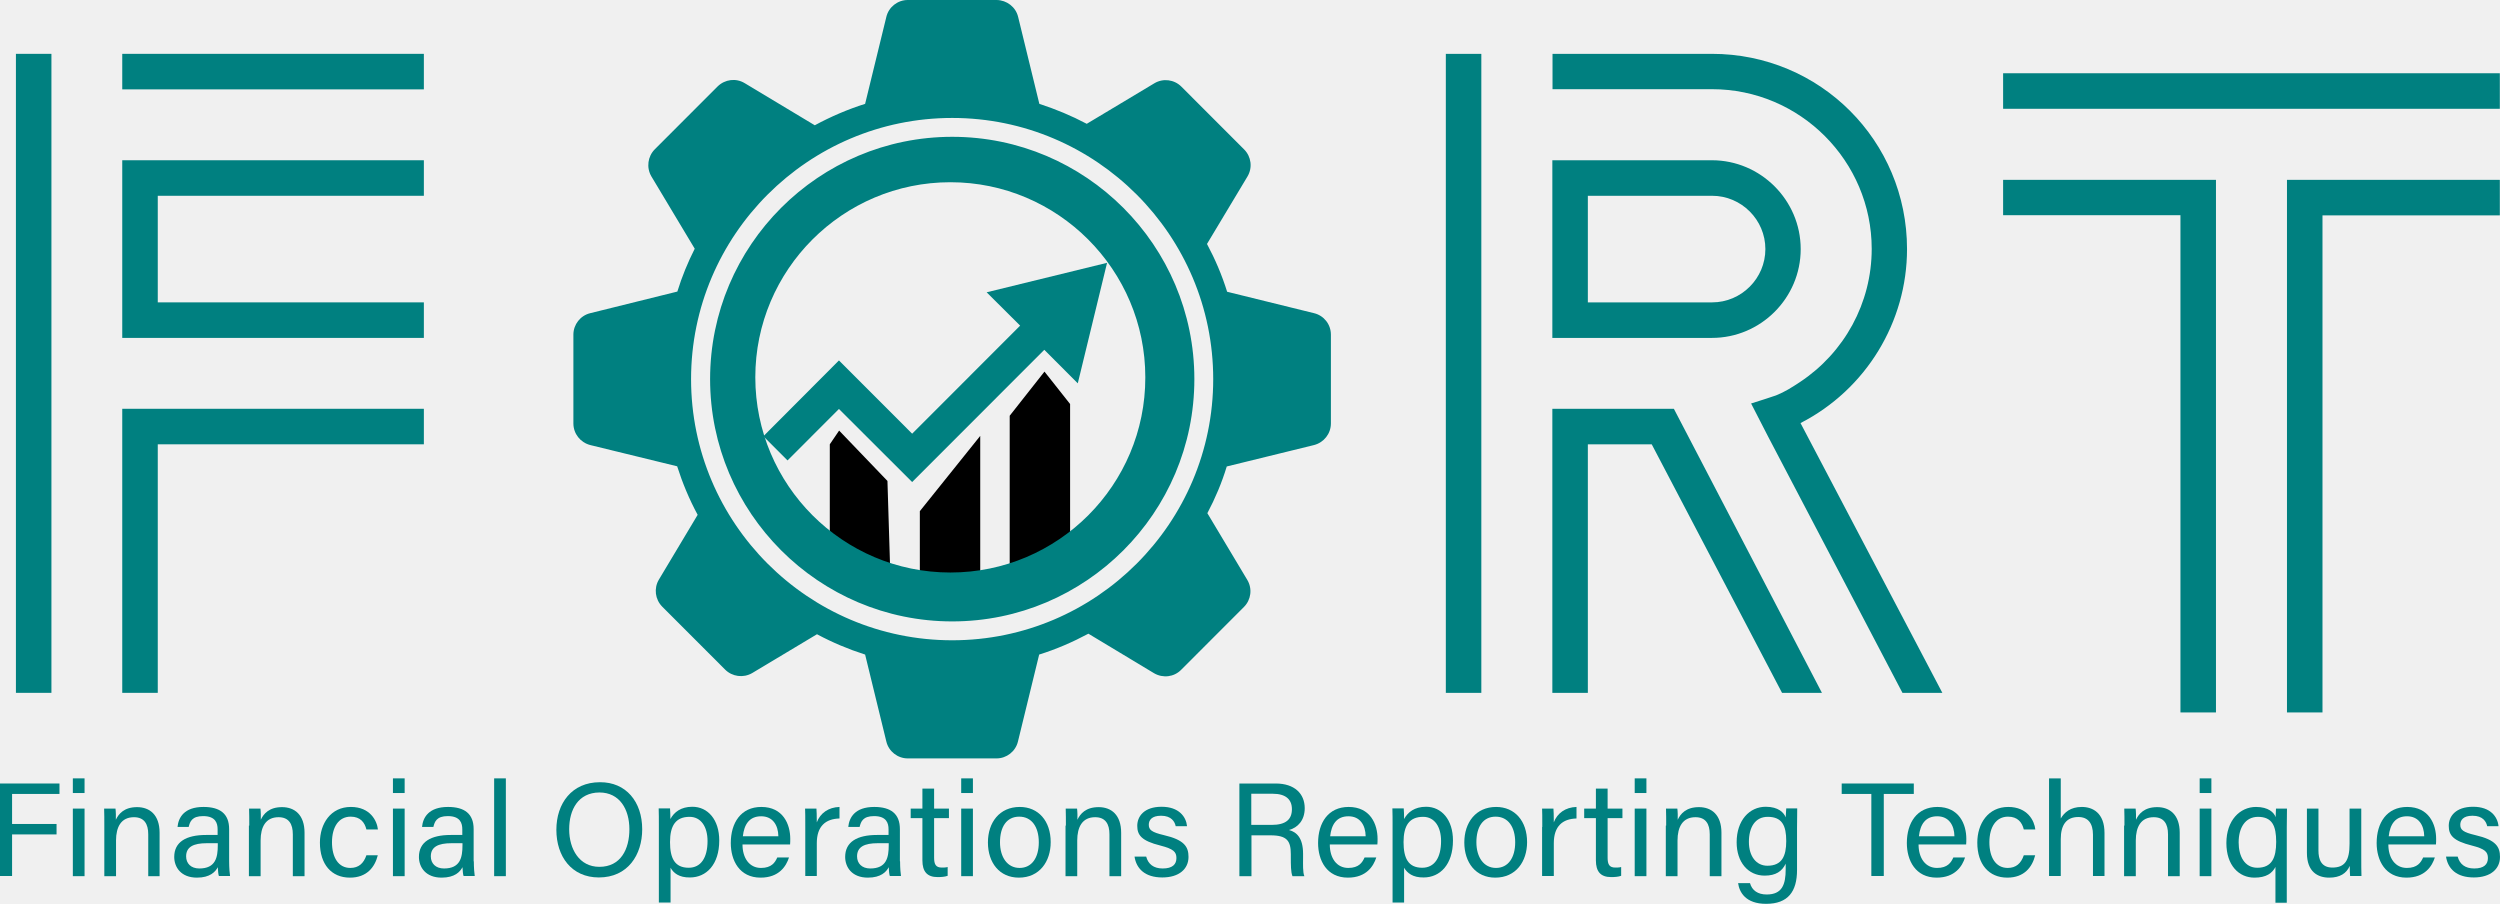
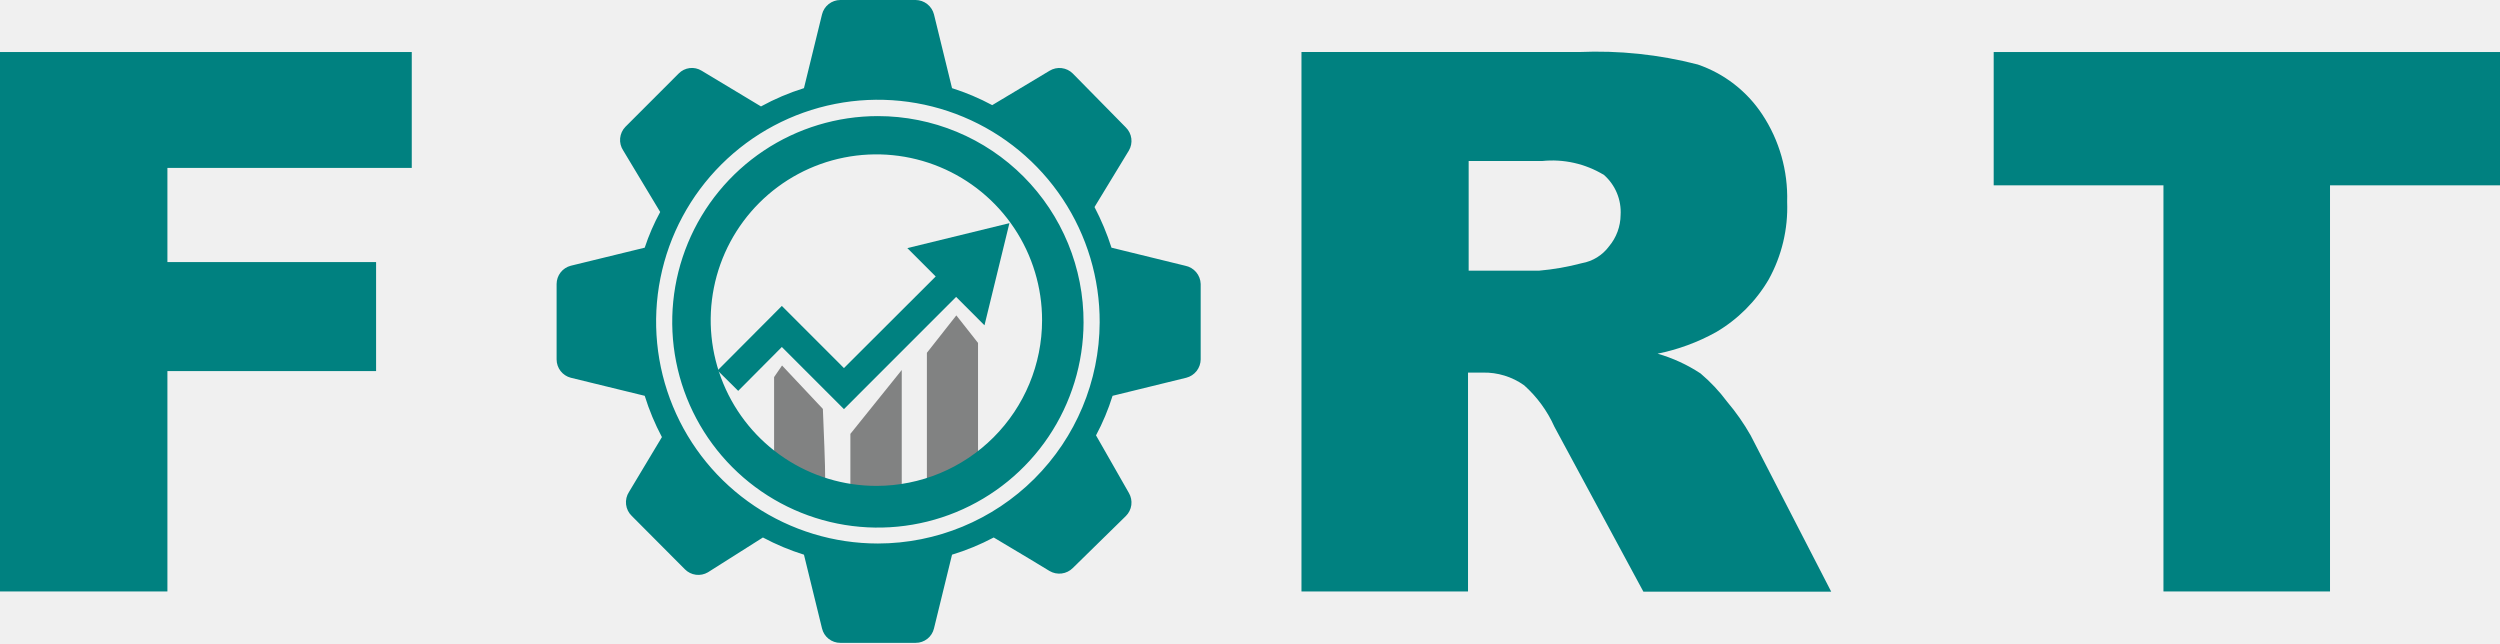
- <svg xmlns="http://www.w3.org/2000/svg" width="1123" height="406" viewBox="0 0 1123 406" fill="none">
-   <g clip-path="url(#clip0_1_7)">
-     <path d="M0 351.949H26.718V356.638H5.426V370.13H25.403V374.82H5.426V393.495H0V351.949Z" fill="#008080" />
-     <path d="M32.72 349.645H37.981V356.227H32.72V349.645ZM32.72 363.22H37.981V393.577H32.72V363.22Z" fill="#008080" />
-     <path d="M46.86 370.871C46.86 368.238 46.86 365.606 46.778 363.22H51.875C52.039 364.125 52.122 367.333 52.039 368.238C53.273 365.606 55.739 362.562 61.576 362.562C67.249 362.562 71.688 366.017 71.688 374.079V393.577H66.591V374.738C66.591 370.13 64.782 367.087 60.178 367.087C54.424 367.087 52.122 371.447 52.122 377.535V393.577H46.86V370.871Z" fill="#008080" />
-     <path d="M102.928 386.913C102.928 389.711 103.175 392.672 103.339 393.495H98.324C98.078 392.837 97.913 391.356 97.831 389.546C96.762 391.603 94.378 394.235 88.459 394.235C81.306 394.235 78.265 389.546 78.265 384.939C78.265 378.193 83.608 375.067 92.569 375.067C94.707 375.067 96.598 375.067 97.749 375.067V372.516C97.749 369.884 96.927 366.593 91.254 366.593C86.157 366.593 85.335 369.143 84.759 371.447H79.745C80.156 367.251 82.704 362.479 91.418 362.479C98.817 362.479 102.928 365.523 102.928 372.434V386.913ZM97.831 378.769C96.844 378.769 94.543 378.769 92.898 378.769C86.897 378.769 83.608 380.414 83.608 384.692C83.608 387.818 85.746 390.122 89.528 390.122C96.844 390.122 97.831 385.186 97.831 379.674V378.769Z" fill="#008080" />
-     <path d="M111.971 370.871C111.971 368.238 111.971 365.606 111.889 363.22H116.986C117.15 364.125 117.233 367.333 117.15 368.238C118.384 365.606 120.85 362.562 126.687 362.562C132.359 362.562 136.799 366.017 136.799 374.079V393.577H131.537V374.738C131.537 370.13 129.729 367.087 125.125 367.087C119.37 367.087 117.068 371.447 117.068 377.535V393.577H111.807V370.871H111.971Z" fill="#008080" />
-     <path d="M169.683 384.281C168.368 389.464 164.833 394.235 157.187 394.235C148.884 394.235 143.705 388.23 143.705 378.522C143.705 369.966 148.555 362.479 157.598 362.479C166.313 362.479 169.354 368.732 169.765 372.599H164.586C163.846 369.472 161.873 366.84 157.516 366.84C152.172 366.84 149.13 371.447 149.13 378.357C149.13 385.268 152.09 389.875 157.352 389.875C161.133 389.875 163.353 387.818 164.586 384.199H169.683V384.281Z" fill="#008080" />
-     <path d="M176.507 349.645H181.768V356.227H176.507V349.645ZM176.507 363.22H181.768V393.577H176.507V363.22Z" fill="#008080" />
-     <path d="M212.844 386.913C212.844 389.711 213.09 392.672 213.255 393.495H208.24C207.993 392.837 207.829 391.356 207.747 389.546C206.678 391.603 204.294 394.235 198.375 394.235C191.222 394.235 188.181 389.546 188.181 384.939C188.181 378.193 193.524 375.067 202.485 375.067C204.623 375.067 206.514 375.067 207.665 375.067V372.516C207.665 369.884 206.842 366.593 201.17 366.593C196.073 366.593 195.251 369.143 194.675 371.447H189.578C189.989 367.251 192.538 362.479 201.252 362.479C208.651 362.479 212.762 365.523 212.762 372.434V386.913H212.844ZM207.747 378.769C206.76 378.769 204.458 378.769 202.814 378.769C196.813 378.769 193.524 380.414 193.524 384.692C193.524 387.818 195.662 390.122 199.443 390.122C206.76 390.122 207.747 385.186 207.747 379.674V378.769Z" fill="#008080" />
-     <path d="M221.969 393.495V349.645H227.231V393.577H221.969V393.495Z" fill="#008080" />
-     <path d="M288.478 372.516C288.478 383.952 282.065 394.153 268.994 394.153C256.744 394.153 249.921 384.692 249.921 372.763C249.921 360.834 256.909 351.373 269.487 351.373C281.161 351.291 288.478 360.094 288.478 372.516ZM255.676 372.516C255.676 381.484 260.28 389.382 269.24 389.382C278.859 389.382 282.723 381.401 282.723 372.516C282.723 363.549 278.366 355.98 269.24 355.98C259.786 356.062 255.676 363.631 255.676 372.516Z" fill="#008080" />
-     <path d="M301.221 389.793V405.424H295.959V370.542C295.959 368.074 295.959 365.523 295.877 363.138H300.974C301.056 364.125 301.138 366.017 301.138 367.909C302.783 364.865 305.824 362.397 311.004 362.397C317.992 362.397 323.089 368.238 323.089 377.535C323.089 388.394 317.252 394.153 309.935 394.153C305.084 394.235 302.536 392.179 301.221 389.793ZM317.827 377.782C317.827 371.365 314.867 366.922 309.77 366.922C303.522 366.922 300.974 370.871 300.974 378.275C300.974 385.433 303.029 389.793 309.359 389.793C314.867 389.793 317.827 385.268 317.827 377.782Z" fill="#008080" />
-     <path d="M333.529 379.345C333.529 385.515 336.653 389.875 341.833 389.875C346.601 389.875 348.163 387.407 349.149 385.186H354.411C353.178 389.052 349.972 394.235 341.668 394.235C332.132 394.235 328.268 386.502 328.268 378.687C328.268 369.637 332.789 362.479 341.997 362.479C351.78 362.479 354.986 370.295 354.986 376.794C354.986 377.699 354.986 378.522 354.904 379.345H333.529ZM349.643 375.643C349.56 370.624 347.094 366.675 341.915 366.675C336.571 366.675 334.269 370.377 333.694 375.643H349.643Z" fill="#008080" />
-     <path d="M361.728 371.447C361.728 367.169 361.728 364.783 361.645 363.22H366.743C366.825 364.043 366.907 366.428 366.907 369.39C368.469 365.277 372.086 362.644 377.101 362.479V367.662C370.853 367.827 366.907 371.118 366.907 378.769V393.495H361.728V371.447Z" fill="#008080" />
-     <path d="M404.313 386.913C404.313 389.711 404.56 392.672 404.724 393.495H399.709C399.462 392.837 399.298 391.356 399.216 389.546C398.147 391.603 395.763 394.235 389.844 394.235C382.691 394.235 379.65 389.546 379.65 384.939C379.65 378.193 384.993 375.067 393.954 375.067C396.092 375.067 397.983 375.067 399.134 375.067V372.516C399.134 369.884 398.312 366.593 392.639 366.593C387.542 366.593 386.72 369.143 386.144 371.447H381.047C381.458 367.251 384.007 362.479 392.721 362.479C400.12 362.479 404.231 365.523 404.231 372.434V386.913H404.313ZM399.216 378.769C398.229 378.769 395.927 378.769 394.283 378.769C388.282 378.769 384.993 380.414 384.993 384.692C384.993 387.818 387.131 390.122 390.913 390.122C398.229 390.122 399.216 385.186 399.216 379.674V378.769Z" fill="#008080" />
-     <path d="M409.081 363.22H414.343V354.253H419.604V363.22H426.263V367.498H419.604V385.268C419.604 388.23 420.344 389.711 423.057 389.711C423.797 389.711 424.866 389.711 425.688 389.464V393.413C424.372 393.906 422.564 393.989 421.166 393.989C416.48 393.989 414.343 391.521 414.343 386.502V367.498H409.081V363.22Z" fill="#008080" />
-     <path d="M431.771 349.645H437.033V356.227H431.771V349.645ZM431.771 363.22H437.033V393.577H431.771V363.22Z" fill="#008080" />
-     <path d="M471.972 378.275C471.972 386.996 466.958 394.235 457.668 394.235C448.953 394.235 443.774 387.489 443.774 378.44C443.774 369.472 448.953 362.479 458.079 362.479C466.464 362.479 471.972 368.814 471.972 378.275ZM449.2 378.357C449.2 385.021 452.488 389.875 457.997 389.875C463.505 389.875 466.629 385.268 466.629 378.357C466.629 371.529 463.505 366.84 457.832 366.84C452.16 366.84 449.2 371.447 449.2 378.357Z" fill="#008080" />
-     <path d="M478.796 370.871C478.796 368.238 478.796 365.606 478.714 363.22H483.811C483.975 364.125 484.057 367.333 483.975 368.238C485.208 365.606 487.675 362.562 493.512 362.562C499.184 362.562 503.624 366.017 503.624 374.079V393.577H498.362V374.738C498.362 370.13 496.553 367.087 491.95 367.087C486.195 367.087 483.893 371.447 483.893 377.535V393.577H478.632V370.871H478.796Z" fill="#008080" />
-     <path d="M514.886 384.857C515.791 388.147 518.175 390.122 522.285 390.122C526.725 390.122 528.451 388.23 528.451 385.433C528.451 382.635 527.054 381.319 521.299 379.838C512.667 377.699 510.858 375.067 510.858 370.953C510.858 366.675 513.982 362.397 521.792 362.397C529.602 362.397 532.808 366.922 533.219 371.118H528.122C527.711 369.143 526.232 366.428 521.546 366.428C517.271 366.428 516.037 368.485 516.037 370.46C516.037 372.763 517.271 373.833 522.861 375.149C532.069 377.288 533.877 380.414 533.877 384.939C533.877 390.287 529.684 394.153 522.121 394.153C514.311 394.153 510.447 390.204 509.625 384.774H514.886V384.857Z" fill="#008080" />
-     <path d="M562.158 375.231V393.577H556.732V351.949H573.01C581.559 351.949 586.081 356.556 586.081 363.055C586.081 368.485 582.957 371.776 579.011 372.845C582.382 373.75 585.341 376.301 585.341 383.54V385.35C585.341 388.23 585.177 391.85 585.917 393.577H580.573C579.833 391.767 579.833 388.559 579.833 384.61V383.705C579.833 377.782 578.189 375.231 570.708 375.231H562.158ZM562.158 370.542H571.201C577.531 370.542 580.326 368.156 580.326 363.467C580.326 359.024 577.449 356.556 571.776 356.556H562.076V370.542H562.158Z" fill="#008080" />
-     <path d="M597.344 379.345C597.344 385.515 600.468 389.875 605.647 389.875C610.415 389.875 611.977 387.407 612.964 385.186H618.225C616.992 389.052 613.786 394.235 605.483 394.235C595.946 394.235 592.082 386.502 592.082 378.687C592.082 369.637 596.604 362.479 605.812 362.479C615.595 362.479 618.801 370.295 618.801 376.794C618.801 377.699 618.801 378.522 618.719 379.345H597.344ZM613.457 375.643C613.375 370.624 610.909 366.675 605.729 366.675C600.386 366.675 598.084 370.377 597.508 375.643H613.457Z" fill="#008080" />
-     <path d="M630.722 389.793V405.424H625.542V370.542C625.542 368.074 625.542 365.523 625.46 363.138H630.557C630.639 364.125 630.722 366.017 630.722 367.909C632.366 364.865 635.408 362.397 640.587 362.397C647.575 362.397 652.672 368.238 652.672 377.535C652.672 388.394 646.835 394.153 639.518 394.153C634.668 394.235 632.119 392.179 630.722 389.793ZM647.328 377.782C647.328 371.365 644.369 366.922 639.271 366.922C633.023 366.922 630.475 370.871 630.475 378.275C630.475 385.433 632.53 389.793 638.86 389.793C644.369 389.793 647.328 385.268 647.328 377.782Z" fill="#008080" />
-     <path d="M685.967 378.275C685.967 386.996 680.952 394.235 671.663 394.235C662.948 394.235 657.769 387.489 657.769 378.44C657.769 369.472 662.948 362.479 672.074 362.479C680.459 362.479 685.967 368.814 685.967 378.275ZM663.195 378.357C663.195 385.021 666.483 389.875 671.991 389.875C677.499 389.875 680.624 385.268 680.624 378.357C680.624 371.529 677.499 366.84 671.827 366.84C666.154 366.84 663.195 371.447 663.195 378.357Z" fill="#008080" />
-     <path d="M692.791 371.447C692.791 367.169 692.791 364.783 692.708 363.22H697.806C697.888 364.043 697.97 366.428 697.97 369.39C699.532 365.277 703.149 362.644 708.164 362.479V367.662C701.916 367.827 697.97 371.118 697.97 378.769V393.495H692.708V371.447H692.791Z" fill="#008080" />
-     <path d="M711.617 363.22H716.878V354.253H722.14V363.22H728.799V367.498H722.14V385.268C722.14 388.23 722.88 389.711 725.593 389.711C726.333 389.711 727.401 389.711 728.224 389.464V393.413C726.908 393.906 725.1 393.989 723.702 393.989C719.016 393.989 716.878 391.521 716.878 386.502V367.498H711.617V363.22Z" fill="#008080" />
-     <path d="M734.307 349.645H739.569V356.227H734.307V349.645ZM734.307 363.22H739.569V393.577H734.307V363.22Z" fill="#008080" />
-     <path d="M748.447 370.871C748.447 368.238 748.447 365.606 748.365 363.22H753.462C753.627 364.125 753.709 367.333 753.627 368.238C754.86 365.606 757.326 362.562 763.163 362.562C768.836 362.562 773.275 366.017 773.275 374.079V393.577H768.014V374.738C768.014 370.13 766.205 367.087 761.601 367.087C755.846 367.087 753.544 371.447 753.544 377.535V393.577H748.283V370.871H748.447Z" fill="#008080" />
-     <path d="M807.228 390.78C807.228 400.488 803.2 406 793.335 406C784.127 406 781.332 400.817 780.756 396.704H786.1C787.004 399.994 789.635 401.804 793.581 401.804C800.487 401.804 802.131 397.444 802.131 390.451V387.983C800.487 391.356 797.774 393.33 792.677 393.33C785.196 393.33 780.099 387.243 780.099 378.357C780.099 368.485 785.853 362.397 793.17 362.397C798.925 362.397 801.391 365.112 802.131 367.169C802.213 365.77 802.296 363.796 802.378 363.138H807.31C807.31 364.865 807.228 368.979 807.228 371.858V390.78ZM785.607 378.193C785.607 384.61 788.895 388.888 793.91 388.888C800.487 388.888 802.378 384.528 802.378 377.782C802.378 370.953 800.569 366.922 794.074 366.922C788.402 366.922 785.607 371.611 785.607 378.193Z" fill="#008080" />
-     <path d="M840.688 356.638H827.288V351.949H859.679V356.638H846.196V393.495H840.606V356.638H840.688Z" fill="#008080" />
-     <path d="M861.816 379.345C861.816 385.515 864.94 389.875 870.119 389.875C874.888 389.875 876.45 387.407 877.436 385.186H882.698C881.465 389.052 878.258 394.235 869.955 394.235C860.419 394.235 856.555 386.502 856.555 378.687C856.555 369.637 861.076 362.479 870.284 362.479C880.067 362.479 883.273 370.295 883.273 376.794C883.273 377.699 883.273 378.522 883.191 379.345H861.816ZM877.93 375.643C877.847 370.624 875.381 366.675 870.202 366.675C864.858 366.675 862.556 370.377 861.981 375.643H877.93Z" fill="#008080" />
-     <path d="M914.184 384.281C912.869 389.464 909.334 394.235 901.688 394.235C893.385 394.235 888.206 388.23 888.206 378.522C888.206 369.966 893.056 362.479 902.1 362.479C910.814 362.479 913.856 368.732 914.267 372.599H909.087C908.348 369.472 906.374 366.84 902.017 366.84C896.674 366.84 893.632 371.447 893.632 378.357C893.632 385.268 896.591 389.875 901.853 389.875C905.635 389.875 907.854 387.818 909.087 384.199H914.184V384.281Z" fill="#008080" />
-     <path d="M925.694 349.645V367.662C927.256 365.03 929.969 362.479 935.148 362.479C939.999 362.479 945.342 365.112 945.342 374.162V393.495H940.163V374.984C940.163 369.801 937.943 367.004 933.586 367.004C928.16 367.004 925.694 370.624 925.694 376.959V393.495H920.432V349.645H925.694Z" fill="#008080" />
-     <path d="M954.303 370.871C954.303 368.238 954.303 365.606 954.221 363.22H959.318C959.483 364.125 959.565 367.333 959.483 368.238C960.716 365.606 963.182 362.562 969.019 362.562C974.692 362.562 979.131 366.017 979.131 374.079V393.577H973.87V374.738C973.87 370.13 972.061 367.087 967.457 367.087C961.702 367.087 959.4 371.447 959.4 377.535V393.577H954.139V370.871H954.303Z" fill="#008080" />
-     <path d="M988.092 349.645H993.354V356.227H988.092V349.645ZM988.092 363.22H993.354V393.577H988.092V363.22Z" fill="#008080" />
-     <path d="M1022.29 389.135C1020.73 392.343 1017.93 394.235 1012.67 394.235C1005.77 394.235 1000.09 388.806 1000.09 378.687C1000.09 368.485 1006.18 362.479 1013.41 362.479C1019 362.479 1021.55 365.03 1022.21 367.087C1022.21 366.017 1022.29 364.454 1022.37 363.22H1027.31C1027.31 366.346 1027.22 368.814 1027.22 371.611V405.506H1022.13V389.135H1022.29ZM1005.6 378.44C1005.6 384.528 1008.23 389.793 1013.99 389.793C1020.57 389.793 1022.46 385.268 1022.46 378.193C1022.46 371.035 1020.73 366.922 1014.24 366.922C1008.56 367.004 1005.6 371.776 1005.6 378.44Z" fill="#008080" />
-     <path d="M1060.68 384.692C1060.68 387.654 1060.68 391.767 1060.77 393.495H1055.67C1055.59 392.672 1055.5 390.862 1055.5 388.97C1054.03 392.343 1051.07 394.235 1046.3 394.235C1041.2 394.235 1036.27 391.685 1036.27 383.129V363.22H1041.45V382.06C1041.45 386.008 1042.68 389.711 1047.69 389.711C1053.29 389.711 1055.42 386.584 1055.42 379.016V363.22H1060.68V384.692Z" fill="#008080" />
-     <path d="M1072.85 379.345C1072.85 385.515 1075.98 389.875 1081.15 389.875C1085.92 389.875 1087.48 387.407 1088.47 385.186H1093.73C1092.5 389.052 1089.29 394.235 1080.99 394.235C1071.45 394.235 1067.59 386.502 1067.59 378.687C1067.59 369.637 1072.11 362.479 1081.32 362.479C1091.1 362.479 1094.31 370.295 1094.31 376.794C1094.31 377.699 1094.31 378.522 1094.23 379.345H1072.85ZM1088.96 375.643C1088.88 370.624 1086.42 366.675 1081.24 366.675C1075.89 366.675 1073.59 370.377 1073.02 375.643H1088.96Z" fill="#008080" />
-     <path d="M1104.01 384.857C1104.91 388.147 1107.3 390.122 1111.41 390.122C1115.85 390.122 1117.57 388.23 1117.57 385.433C1117.57 382.635 1116.18 381.319 1110.42 379.838C1101.79 377.699 1099.98 375.067 1099.98 370.953C1099.98 366.675 1103.11 362.397 1110.92 362.397C1118.73 362.397 1121.93 366.922 1122.34 371.118H1117.25C1116.83 369.143 1115.35 366.428 1110.67 366.428C1106.39 366.428 1105.16 368.485 1105.16 370.46C1105.16 372.763 1106.39 373.833 1111.98 375.149C1121.19 377.288 1123 380.414 1123 384.939C1123 390.287 1118.81 394.153 1111.24 394.153C1103.43 394.153 1099.57 390.204 1098.75 384.774H1104.01V384.857Z" fill="#008080" />
-     <path d="M7.152 24.187H23.101V311.226H7.152V24.187ZM54.917 24.187H190.4V40.148H54.917V24.187ZM54.917 71.986H190.4V87.946H70.866V135.827H190.4V151.787H54.917V143.807V88.028V71.986ZM54.917 183.626H190.4V199.586H70.866V311.226H54.917V199.586V183.626Z" fill="#008080" />
-     <path d="M649.466 24.187H665.414V311.226H649.466V24.187ZM697.312 24.187H769C817.587 24.187 856.637 63.265 856.637 111.887C856.637 144.548 838.304 174.905 808.79 190.043L872.504 311.226H854.582L794.157 195.966L786.593 181.24C790.539 180.006 794.157 178.854 797.774 177.62C801.72 176.057 804.926 174 808.544 171.614C828.439 158.451 840.77 136.156 840.77 111.804C840.77 72.315 808.544 40.065 769.082 40.065H697.394V24.187H697.312ZM697.312 71.986H769C790.868 71.986 808.872 89.921 808.872 111.887C808.872 133.852 790.95 151.787 769 151.787H697.312V139.858V88.028V71.986ZM733.567 183.626H751.9L818.409 311.226H800.487L741.953 199.586H713.261V311.226H697.312V199.586V183.626H733.567ZM713.261 87.946V135.827H769.082C782.236 135.827 793.006 125.05 793.006 111.887C793.006 98.723 782.236 87.946 769.082 87.946H713.261Z" fill="#008080" />
-     <path d="M899.798 32.908H1122.92V48.868H899.798V32.908ZM899.798 80.789H979.46H995.409V96.749V320.028H979.46V96.667H899.798V80.789ZM1027.31 80.789H1043.26H1122.92V96.749H1043.26V320.028H1027.31V96.667V80.789Z" fill="#008080" />
-     <path d="M376.937 193.416L372.744 199.586V256.023H399.874C399.462 242.695 399.051 229.367 398.64 216.04C391.406 208.471 384.171 200.984 376.937 193.416Z" fill="black" />
-     <path d="M413.192 229.614V259.313H440.321V195.801L413.192 229.614Z" fill="black" />
-     <path d="M469.177 166.925L453.557 186.752V256.023H480.687V181.487L469.177 166.925Z" fill="black" />
-     <path d="M590.274 140.681L551.224 131.055C548.922 123.651 545.88 116.494 542.18 109.583C548.017 99.793 560.349 79.308 560.349 79.308C562.733 75.359 562.075 70.34 558.869 67.132L530.671 38.913C527.465 35.705 522.45 35.047 518.504 37.433L488.168 55.614C481.344 51.994 474.192 49.033 466.875 46.647L457.339 7.569C456.27 3.126 452.242 0.082 447.72 0H407.766C403.244 0 399.216 3.126 398.147 7.569C398.147 7.569 391.488 34.882 388.611 46.647C380.801 49.115 373.155 52.406 366.003 56.272L334.516 37.35C330.57 34.965 325.637 35.623 322.349 38.831L294.15 67.05C290.944 70.258 290.286 75.277 292.588 79.225L312.072 111.722C308.948 117.892 306.318 124.309 304.262 130.973L265.13 140.681C260.691 141.75 257.567 145.782 257.567 150.306V190.207C257.567 194.814 260.691 198.763 265.13 199.915L304.18 209.458C306.564 216.945 309.606 224.267 313.388 231.26L295.959 260.383C293.657 264.25 294.233 269.268 297.521 272.559L325.719 300.777C328.926 303.986 333.94 304.644 337.887 302.34C337.887 302.34 357.453 290.658 366.989 284.899C373.895 288.601 381.129 291.645 388.611 294.031L398.147 333.109C399.216 337.552 403.244 340.678 407.766 340.678H447.638C452.16 340.678 456.188 337.552 457.257 333.109L466.793 294.031C474.439 291.645 481.838 288.437 488.908 284.652C498.773 290.576 518.421 302.423 518.421 302.423C522.368 304.726 527.383 304.15 530.589 300.86L558.787 272.641C561.993 269.433 562.651 264.414 560.267 260.465L542.345 230.519C545.88 223.855 548.84 216.862 551.059 209.54L590.274 199.915C594.713 198.763 597.837 194.814 597.837 190.207V150.306C597.837 145.699 594.713 141.75 590.274 140.681ZM427.743 287.614C363.043 287.614 310.428 234.962 310.428 170.298C310.428 105.634 363.043 52.982 427.743 52.982C492.361 52.982 544.976 105.634 544.976 170.298C544.976 234.962 492.361 287.614 427.743 287.614ZM427.743 61.455C367.811 61.455 318.978 110.241 318.978 170.298C318.978 230.272 367.811 279.14 427.743 279.14C487.675 279.14 536.508 230.355 536.508 170.298C536.508 110.241 487.675 61.455 427.743 61.455ZM426.921 257.174C378.581 257.174 339.284 217.85 339.284 169.475C339.284 121.183 378.581 81.858 426.921 81.858C475.179 81.858 514.475 121.183 514.475 169.475C514.558 217.85 475.261 257.174 426.921 257.174Z" fill="#008080" />
-     <path d="M497.293 118.057L484.14 172.19L469.095 157.135L409.739 216.533L376.854 183.708L353.753 206.826L342.901 195.966L376.854 161.906L409.739 194.814L458.243 146.275L443.199 131.302L497.293 118.057Z" fill="#008080" />
-   </g>
-   <defs>
-     <clipPath id="clip0_1_7">
-       <rect width="1123" height="406" fill="white" />
-     </clipPath>
-   </defs>
+ <svg xmlns="http://www.w3.org/2000/svg" width="1826" height="470" viewBox="0 0 1826 470" fill="none">
+   <path d="M0 38.002H300.749V122.643H122.277V191.423H274.693V271.039H122.277V431.998H0V38.002Z" fill="#008180" />
+   <path d="M950.594 431.998V38.002H1153.24C1182.46 36.722 1211.72 39.791 1240.04 47.11C1259.33 53.718 1275.89 66.528 1287.13 83.542C1299.65 102.456 1306.01 124.781 1305.34 147.454C1306.08 167.227 1301.42 186.829 1291.84 204.143C1282.53 220.052 1269.29 233.301 1253.38 242.616C1240.04 250.015 1225.64 255.312 1210.69 258.319C1221.82 261.522 1232.41 266.393 1242.08 272.766C1249.34 278.907 1255.87 285.862 1261.55 293.495C1268 301.109 1273.73 309.31 1278.66 317.992L1337.52 432.155H1200.33L1135.34 311.711C1130.19 300.159 1122.64 289.831 1113.21 281.403C1104.42 275.159 1093.85 271.911 1083.07 272.138H1072.24V431.998H950.594ZM1072.71 197.705H1124.04C1134.65 196.785 1145.15 194.946 1155.44 192.208C1163.35 190.81 1170.43 186.426 1175.21 179.96C1180.62 173.536 1183.61 165.429 1183.69 157.033C1184.02 151.566 1183.1 146.096 1181.01 141.036C1178.92 135.976 1175.7 131.458 1171.6 127.825C1158.01 119.545 1142.07 115.959 1126.24 117.618H1072.71V197.705Z" fill="#008180" />
+   <path d="M1456.19 38.002H1826V135.363H1701.84V431.998H1580.19V135.363H1456.19V38.002Z" fill="#008180" />
+   <path d="M571.204 266.956L565.396 275.436V353.953H602.754C602.754 335.58 601.655 317.05 601.028 298.677L571.204 266.956Z" fill="#818282" />
+   <path d="M621.119 316.893V357.878H658.635V270.254L621.119 316.893Z" fill="#818282" />
+   <path d="M698.504 230.368L677 257.691V353.324H714.358V250.468L698.504 230.368Z" fill="#818282" />
+   <path d="M865.674 194.093L811.835 180.902C808.554 170.674 804.406 160.744 799.434 151.223L824.549 109.923C826.099 107.276 826.725 104.188 826.327 101.145C825.929 98.103 824.53 95.28 822.351 93.121L783.58 53.705C781.392 51.513 778.532 50.12 775.457 49.75C772.383 49.38 769.274 50.054 766.628 51.664L724.718 76.789C715.337 71.758 705.51 67.605 695.365 64.384L682.18 10.521C681.421 7.544 679.703 4.9 677.291 2.998C674.879 1.097 671.908 0.043 668.837 0L613.742 0C610.664 0.016 607.68 1.06 605.263 2.966C602.846 4.872 601.134 7.531 600.4 10.521C600.4 10.521 591.139 48.052 587.214 64.384C576.333 67.778 565.816 72.25 555.821 77.731L512.498 51.664C509.885 50.038 506.795 49.354 503.741 49.726C500.686 50.097 497.85 51.501 495.703 53.705L456.775 92.65C454.581 94.917 453.229 97.867 452.944 101.009C452.658 104.152 453.456 107.297 455.205 109.923L482.203 154.835C477.656 163.164 473.874 171.889 470.902 180.902L416.905 194.093C413.945 194.857 411.323 196.582 409.448 198.998C407.573 201.413 406.552 204.383 406.545 207.441V262.559C406.552 265.617 407.573 268.587 409.448 271.002C411.323 273.418 413.945 275.143 416.905 275.907L470.902 289.098C474.137 299.518 478.341 309.613 483.459 319.248L459.443 359.292C457.671 361.998 456.905 365.241 457.278 368.455C457.651 371.669 459.139 374.651 461.484 376.879L500.255 415.824C502.413 418.003 505.235 419.403 508.276 419.801C511.317 420.199 514.404 419.573 517.05 418.022L557.234 392.583C566.81 397.704 576.848 401.91 587.214 405.145L600.4 459.008C601.109 462.011 602.814 464.686 605.236 466.597C607.659 468.507 610.657 469.541 613.742 469.529H668.837C671.922 469.541 674.92 468.507 677.343 466.597C679.766 464.686 681.47 462.011 682.18 459.008L695.365 405.145C705.89 401.932 716.087 397.725 725.817 392.583C739.473 400.591 766.628 417.08 766.628 417.08C769.298 418.643 772.412 419.275 775.48 418.877C778.548 418.479 781.397 417.074 783.58 414.881L822.351 376.879C824.53 374.72 825.929 371.897 826.327 368.855C826.725 365.812 826.099 362.724 824.549 360.077L800.533 317.992C805.456 308.76 809.502 299.086 812.619 289.098L866.459 275.907C869.435 275.148 872.078 273.429 873.979 271.016C875.88 268.603 876.933 265.631 876.976 262.559V207.441C876.891 204.261 875.725 201.206 873.671 198.779C871.616 196.352 868.795 194.699 865.674 194.093ZM641.211 396.98C609.146 396.979 577.802 387.459 551.149 369.624C524.497 351.789 503.735 326.441 491.493 296.792C479.251 267.144 476.08 234.527 482.381 203.074C488.683 171.621 504.173 142.746 526.891 120.107C549.608 97.468 578.531 82.083 609.995 75.901C641.459 69.719 674.05 73.018 703.638 85.38C733.227 97.743 758.483 118.612 776.207 145.344C793.931 172.077 803.326 203.471 803.201 235.55C802.994 278.408 785.841 319.443 755.489 349.69C725.137 379.938 684.052 396.939 641.211 396.98ZM641.211 84.798C611.521 84.798 582.497 93.6 557.804 110.092C533.111 126.585 513.857 150.028 502.474 177.46C491.09 204.893 488.088 235.085 493.846 264.224C499.605 293.363 513.865 320.141 534.826 341.177C555.787 362.212 582.509 376.562 611.618 382.414C640.726 388.266 670.915 385.357 698.372 374.055C725.828 362.752 749.321 343.564 765.884 318.912C782.447 294.261 791.336 265.252 791.429 235.55C791.491 215.775 787.651 196.182 780.13 177.895C772.608 159.608 761.553 142.985 747.598 128.98C733.643 114.976 717.062 103.864 698.806 96.282C680.55 88.701 660.978 84.798 641.211 84.798ZM640.269 354.895C616.32 354.926 592.9 347.847 572.974 334.556C553.048 321.264 537.512 302.357 528.333 280.227C519.154 258.098 516.744 233.741 521.409 210.241C526.073 186.74 537.603 165.153 554.537 148.211C571.472 131.269 593.05 119.735 616.541 115.069C640.031 110.402 664.378 112.813 686.498 121.996C708.618 131.179 727.518 146.722 740.804 166.656C754.09 186.59 761.165 210.02 761.134 233.979C761.093 266.035 748.345 296.767 725.688 319.434C703.03 342.101 672.312 354.853 640.269 354.895Z" fill="#008180" />
+   <path d="M737.275 163L719.067 237.591L698.347 216.863L616.411 298.834L571.047 253.451L539.183 285.486L524.114 270.568L571.047 223.458L616.411 268.841L683.436 201.945L662.716 181.216L737.275 163Z" fill="#008180" />
</svg>
